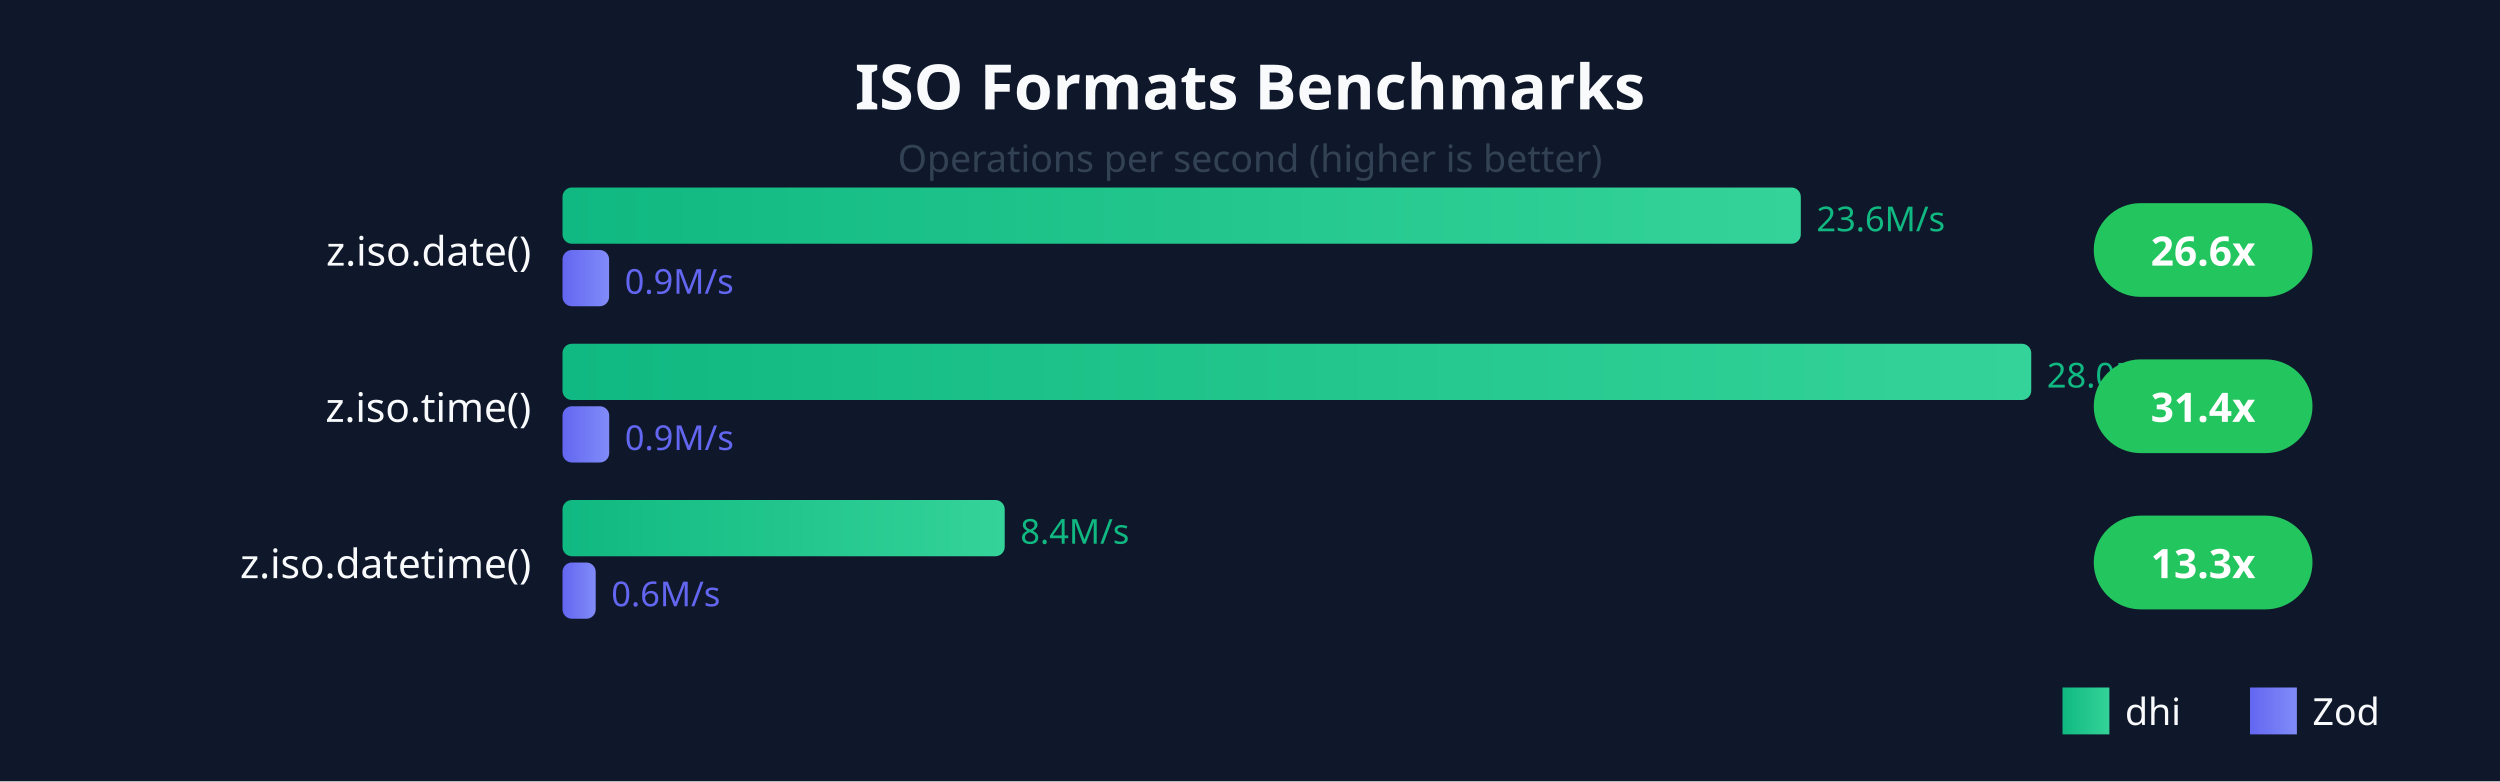
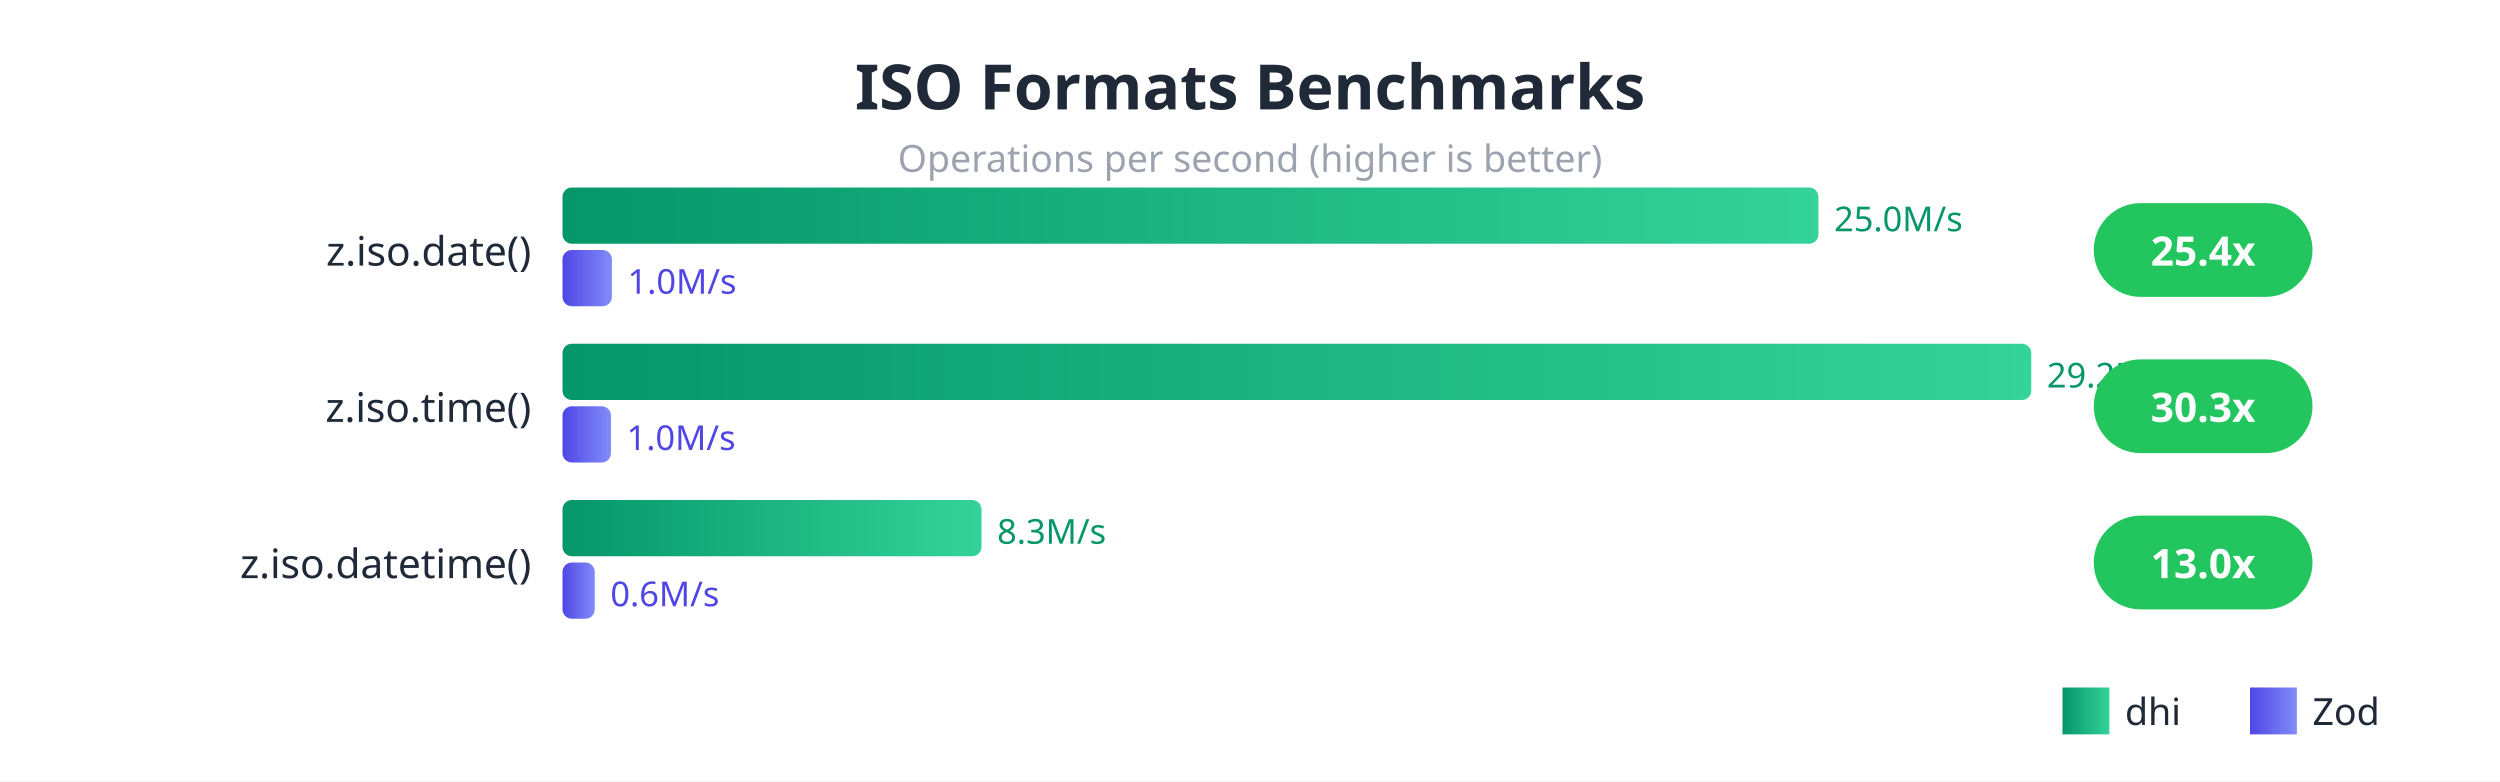
<svg xmlns="http://www.w3.org/2000/svg" viewBox="0 0 800 250" style="font-family: system-ui, sans-serif;">
  <defs>
    <linearGradient id="dhiGrad" x1="0%" y1="0%" x2="100%" y2="0%">
-       <stop offset="0%" style="stop-color:#10b981;stop-opacity:1" />
+       <stop offset="0%" style="stop-color:#059669;stop-opacity:1" />
      <stop offset="100%" style="stop-color:#34d399;stop-opacity:1" />
    </linearGradient>
    <linearGradient id="zodGrad" x1="0%" y1="0%" x2="100%" y2="0%">
-       <stop offset="0%" style="stop-color:#6366f1;stop-opacity:1" />
+       <stop offset="0%" style="stop-color:#4f46e5;stop-opacity:1" />
      <stop offset="100%" style="stop-color:#818cf8;stop-opacity:1" />
    </linearGradient>
  </defs>
-   <rect width="800" height="250" fill="#0f172a" />
-   <text x="400" y="35" fill="#f8fafc" font-size="20" font-weight="bold" text-anchor="middle">ISO Formats Benchmarks</text>
-   <text x="400" y="55" fill="#334155" font-size="12" text-anchor="middle">Operations per second (higher is better)</text>
-   <text x="170" y="85" fill="#f8fafc" font-size="13" text-anchor="end">z.iso.date()</text>
-   <rect x="180" y="60" width="396.262" height="18" fill="url(#dhiGrad)" rx="3" />
-   <text x="581.262" y="74" fill="#10b981" font-size="11">23.6M/s</text>
-   <rect x="180" y="80" width="14.909" height="18" fill="url(#zodGrad)" rx="3" />
-   <text x="199.909" y="94" fill="#6366f1" font-size="11">0.9M/s</text>
+   <rect width="800" height="250" fill="#ffffff" />
+   <text x="400" y="35" fill="#1f2937" font-size="20" font-weight="bold" text-anchor="middle">ISO Formats Benchmarks</text>
+   <text x="400" y="55" fill="#9ca3af" font-size="12" text-anchor="middle">Operations per second (higher is better)</text>
+   <text x="170" y="85" fill="#1f2937" font-size="13" text-anchor="end">z.iso.date()</text>
+   <rect x="180" y="60" width="401.905" height="18" fill="url(#dhiGrad)" rx="3" />
+   <text x="586.905" y="74" fill="#059669" font-size="11">25.0M/s</text>
+   <rect x="180" y="80" width="15.81" height="18" fill="url(#zodGrad)" rx="3" />
+   <text x="200.81" y="94" fill="#4f46e5" font-size="11">1.0M/s</text>
  <rect x="670" y="65" width="70" height="30" fill="#22c55e" rx="15" />
-   <text x="705" y="85" fill="white" font-size="13" font-weight="bold" text-anchor="middle">26.6x</text>
-   <text x="170" y="135" fill="#f8fafc" font-size="13" text-anchor="end">z.iso.time()</text>
+   <text x="705" y="85" fill="white" font-size="13" font-weight="bold" text-anchor="middle">25.4x</text>
+   <text x="170" y="135" fill="#1f2937" font-size="13" text-anchor="end">z.iso.time()</text>
  <rect x="180" y="110" width="470" height="18" fill="url(#dhiGrad)" rx="3" />
-   <text x="655" y="124" fill="#10b981" font-size="11">28.0M/s</text>
-   <rect x="180" y="130" width="14.949" height="18" fill="url(#zodGrad)" rx="3" />
-   <text x="199.949" y="144" fill="#6366f1" font-size="11">0.9M/s</text>
+   <text x="655" y="124" fill="#059669" font-size="11">29.2M/s</text>
+   <rect x="180" y="130" width="15.511" height="18" fill="url(#zodGrad)" rx="3" />
+   <text x="200.511" y="144" fill="#4f46e5" font-size="11">1.0M/s</text>
  <rect x="670" y="115" width="70" height="30" fill="#22c55e" rx="15" />
-   <text x="705" y="135" fill="white" font-size="13" font-weight="bold" text-anchor="middle">31.4x</text>
-   <text x="170" y="185" fill="#f8fafc" font-size="13" text-anchor="end">z.iso.datetime()</text>
-   <rect x="180" y="160" width="141.513" height="18" fill="url(#dhiGrad)" rx="3" />
-   <text x="326.513" y="174" fill="#10b981" font-size="11">8.4M/s</text>
-   <rect x="180" y="180" width="10.625" height="18" fill="url(#zodGrad)" rx="3" />
-   <text x="195.625" y="194" fill="#6366f1" font-size="11">0.6M/s</text>
+   <text x="705" y="135" fill="white" font-size="13" font-weight="bold" text-anchor="middle">30.3x</text>
+   <text x="170" y="185" fill="#1f2937" font-size="13" text-anchor="end">z.iso.datetime()</text>
+   <rect x="180" y="160" width="134.08" height="18" fill="url(#dhiGrad)" rx="3" />
+   <text x="319.08" y="174" fill="#059669" font-size="11">8.3M/s</text>
+   <rect x="180" y="180" width="10.326" height="18" fill="url(#zodGrad)" rx="3" />
+   <text x="195.326" y="194" fill="#4f46e5" font-size="11">0.6M/s</text>
  <rect x="670" y="165" width="70" height="30" fill="#22c55e" rx="15" />
-   <text x="705" y="185" fill="white" font-size="13" font-weight="bold" text-anchor="middle">13.3x</text>
+   <text x="705" y="185" fill="white" font-size="13" font-weight="bold" text-anchor="middle">13.0x</text>
  <rect x="660" y="220" width="15" height="15" fill="url(#dhiGrad)" />
-   <text x="680" y="232" fill="#f8fafc" font-size="12">dhi</text>
+   <text x="680" y="232" fill="#1f2937" font-size="12">dhi</text>
  <rect x="720" y="220" width="15" height="15" fill="url(#zodGrad)" />
-   <text x="740" y="232" fill="#f8fafc" font-size="12">Zod</text>
+   <text x="740" y="232" fill="#1f2937" font-size="12">Zod</text>
</svg>
